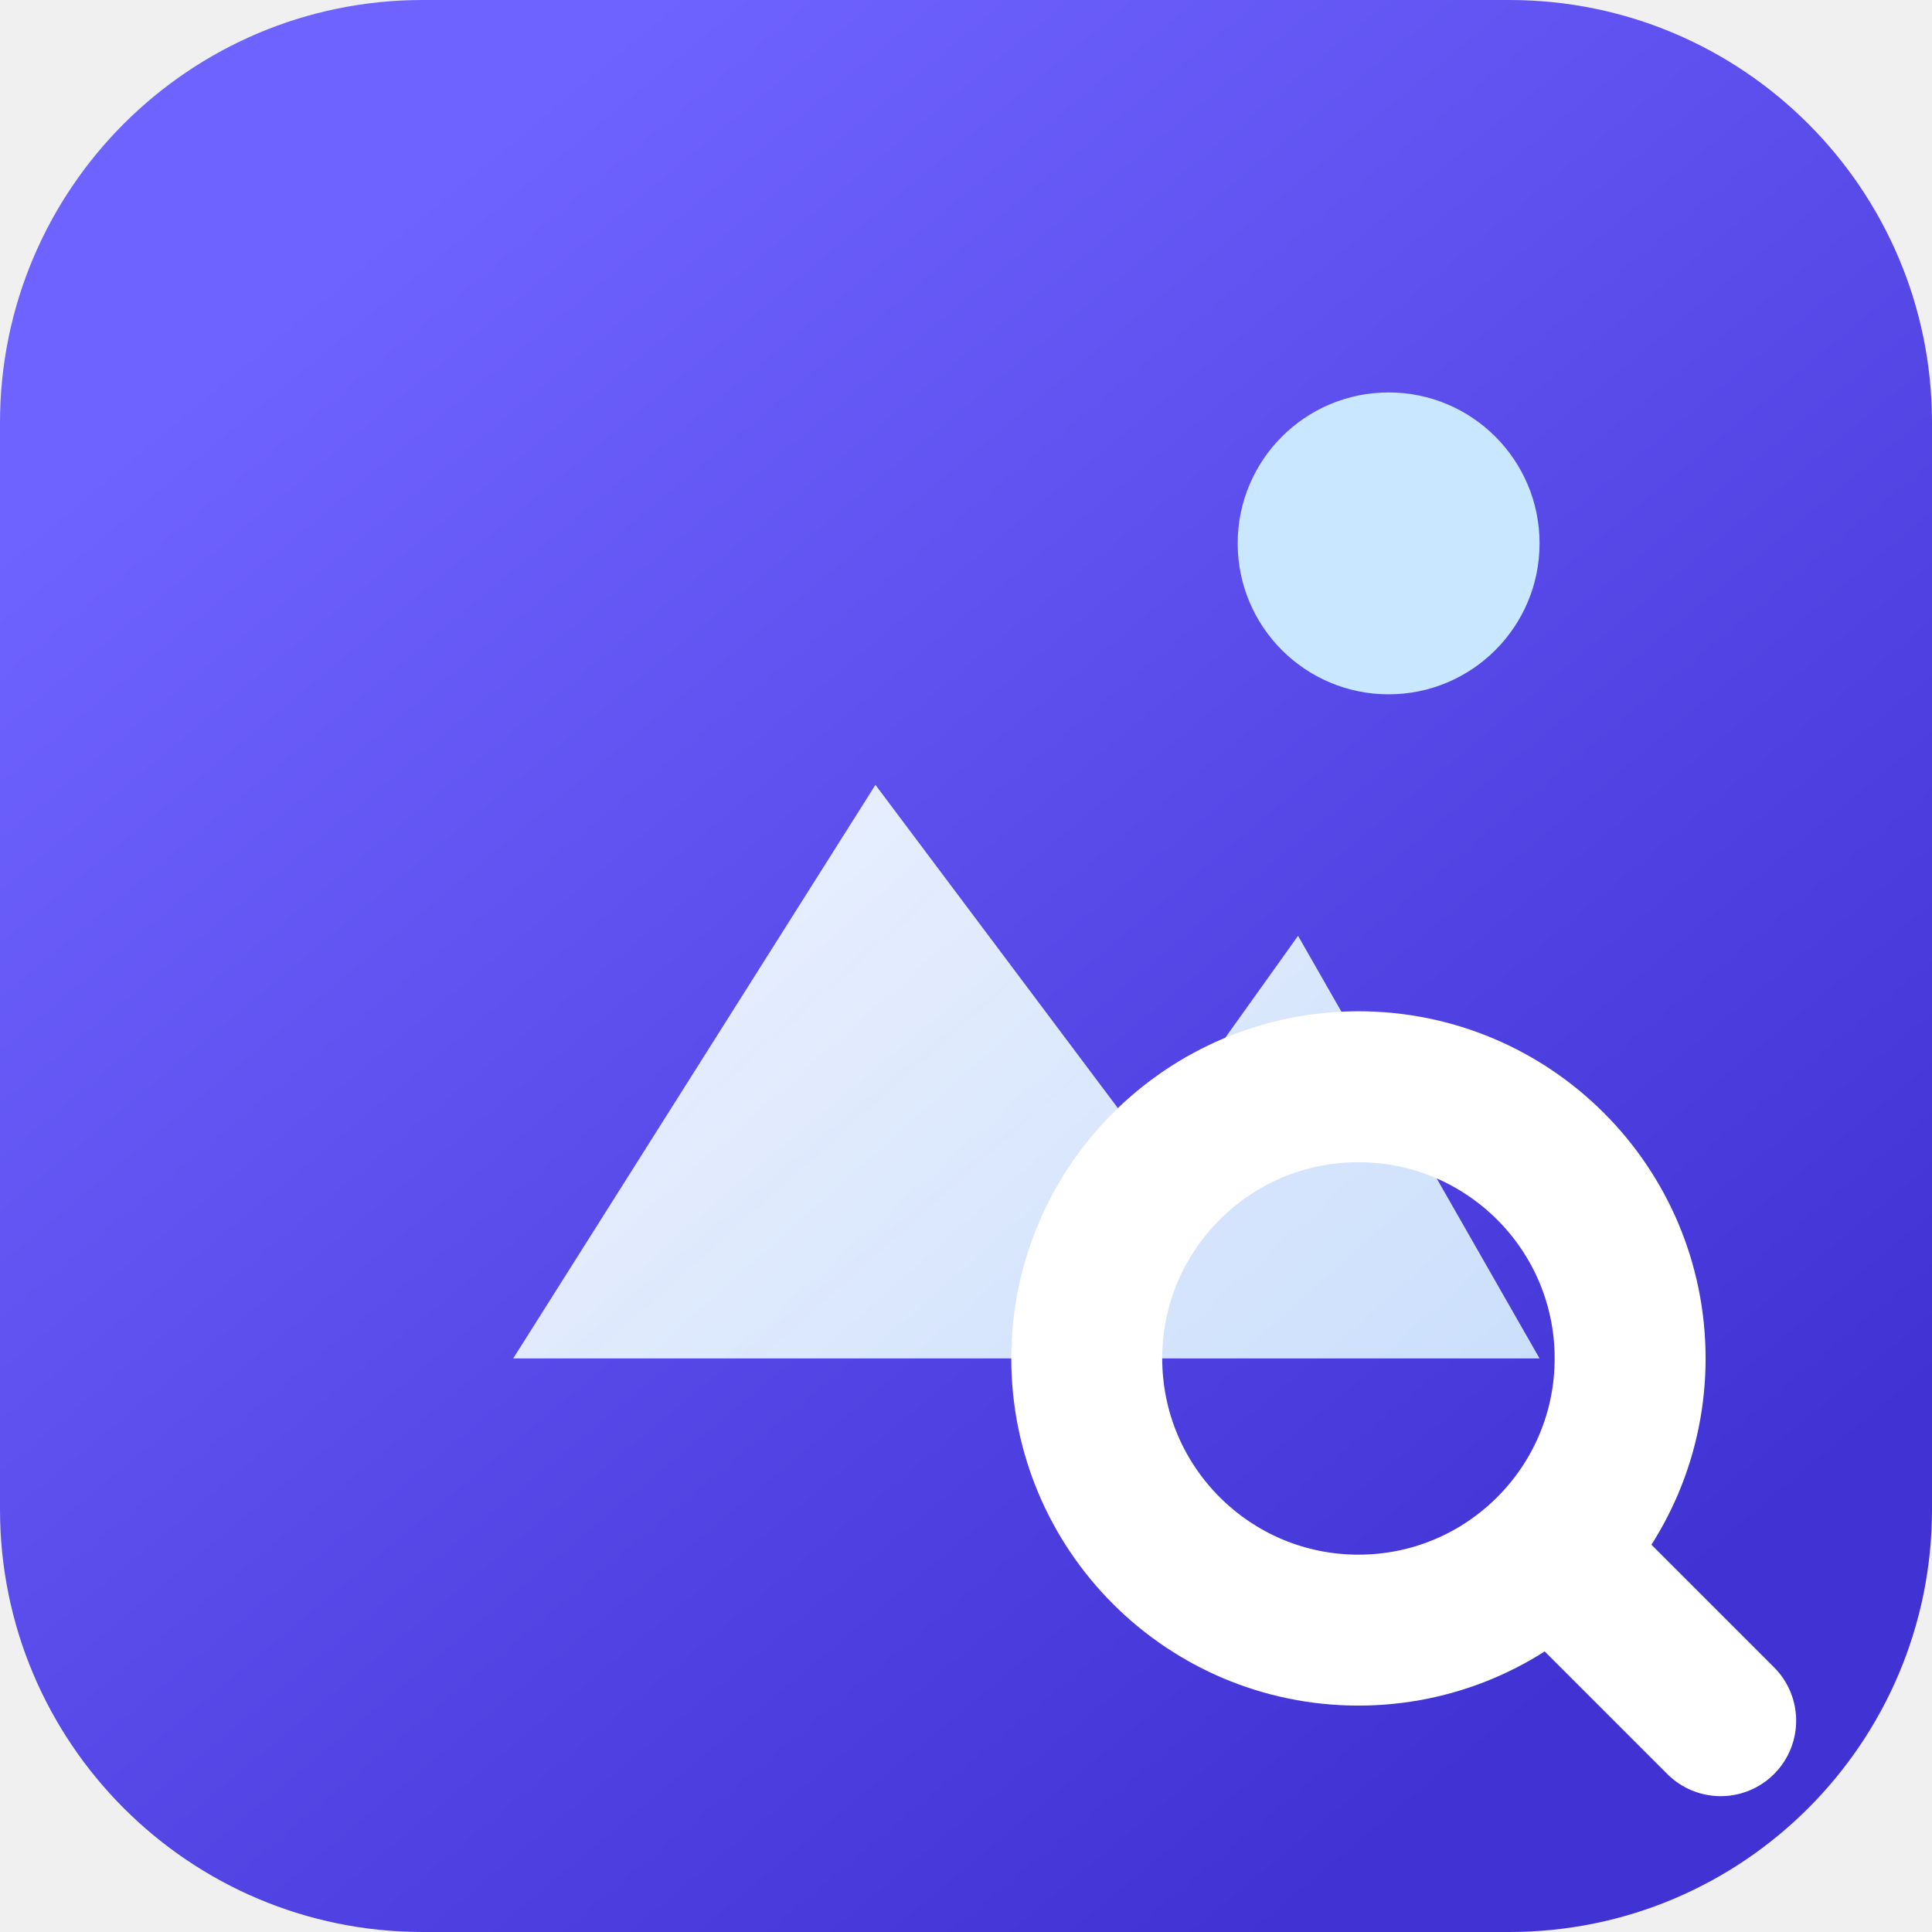
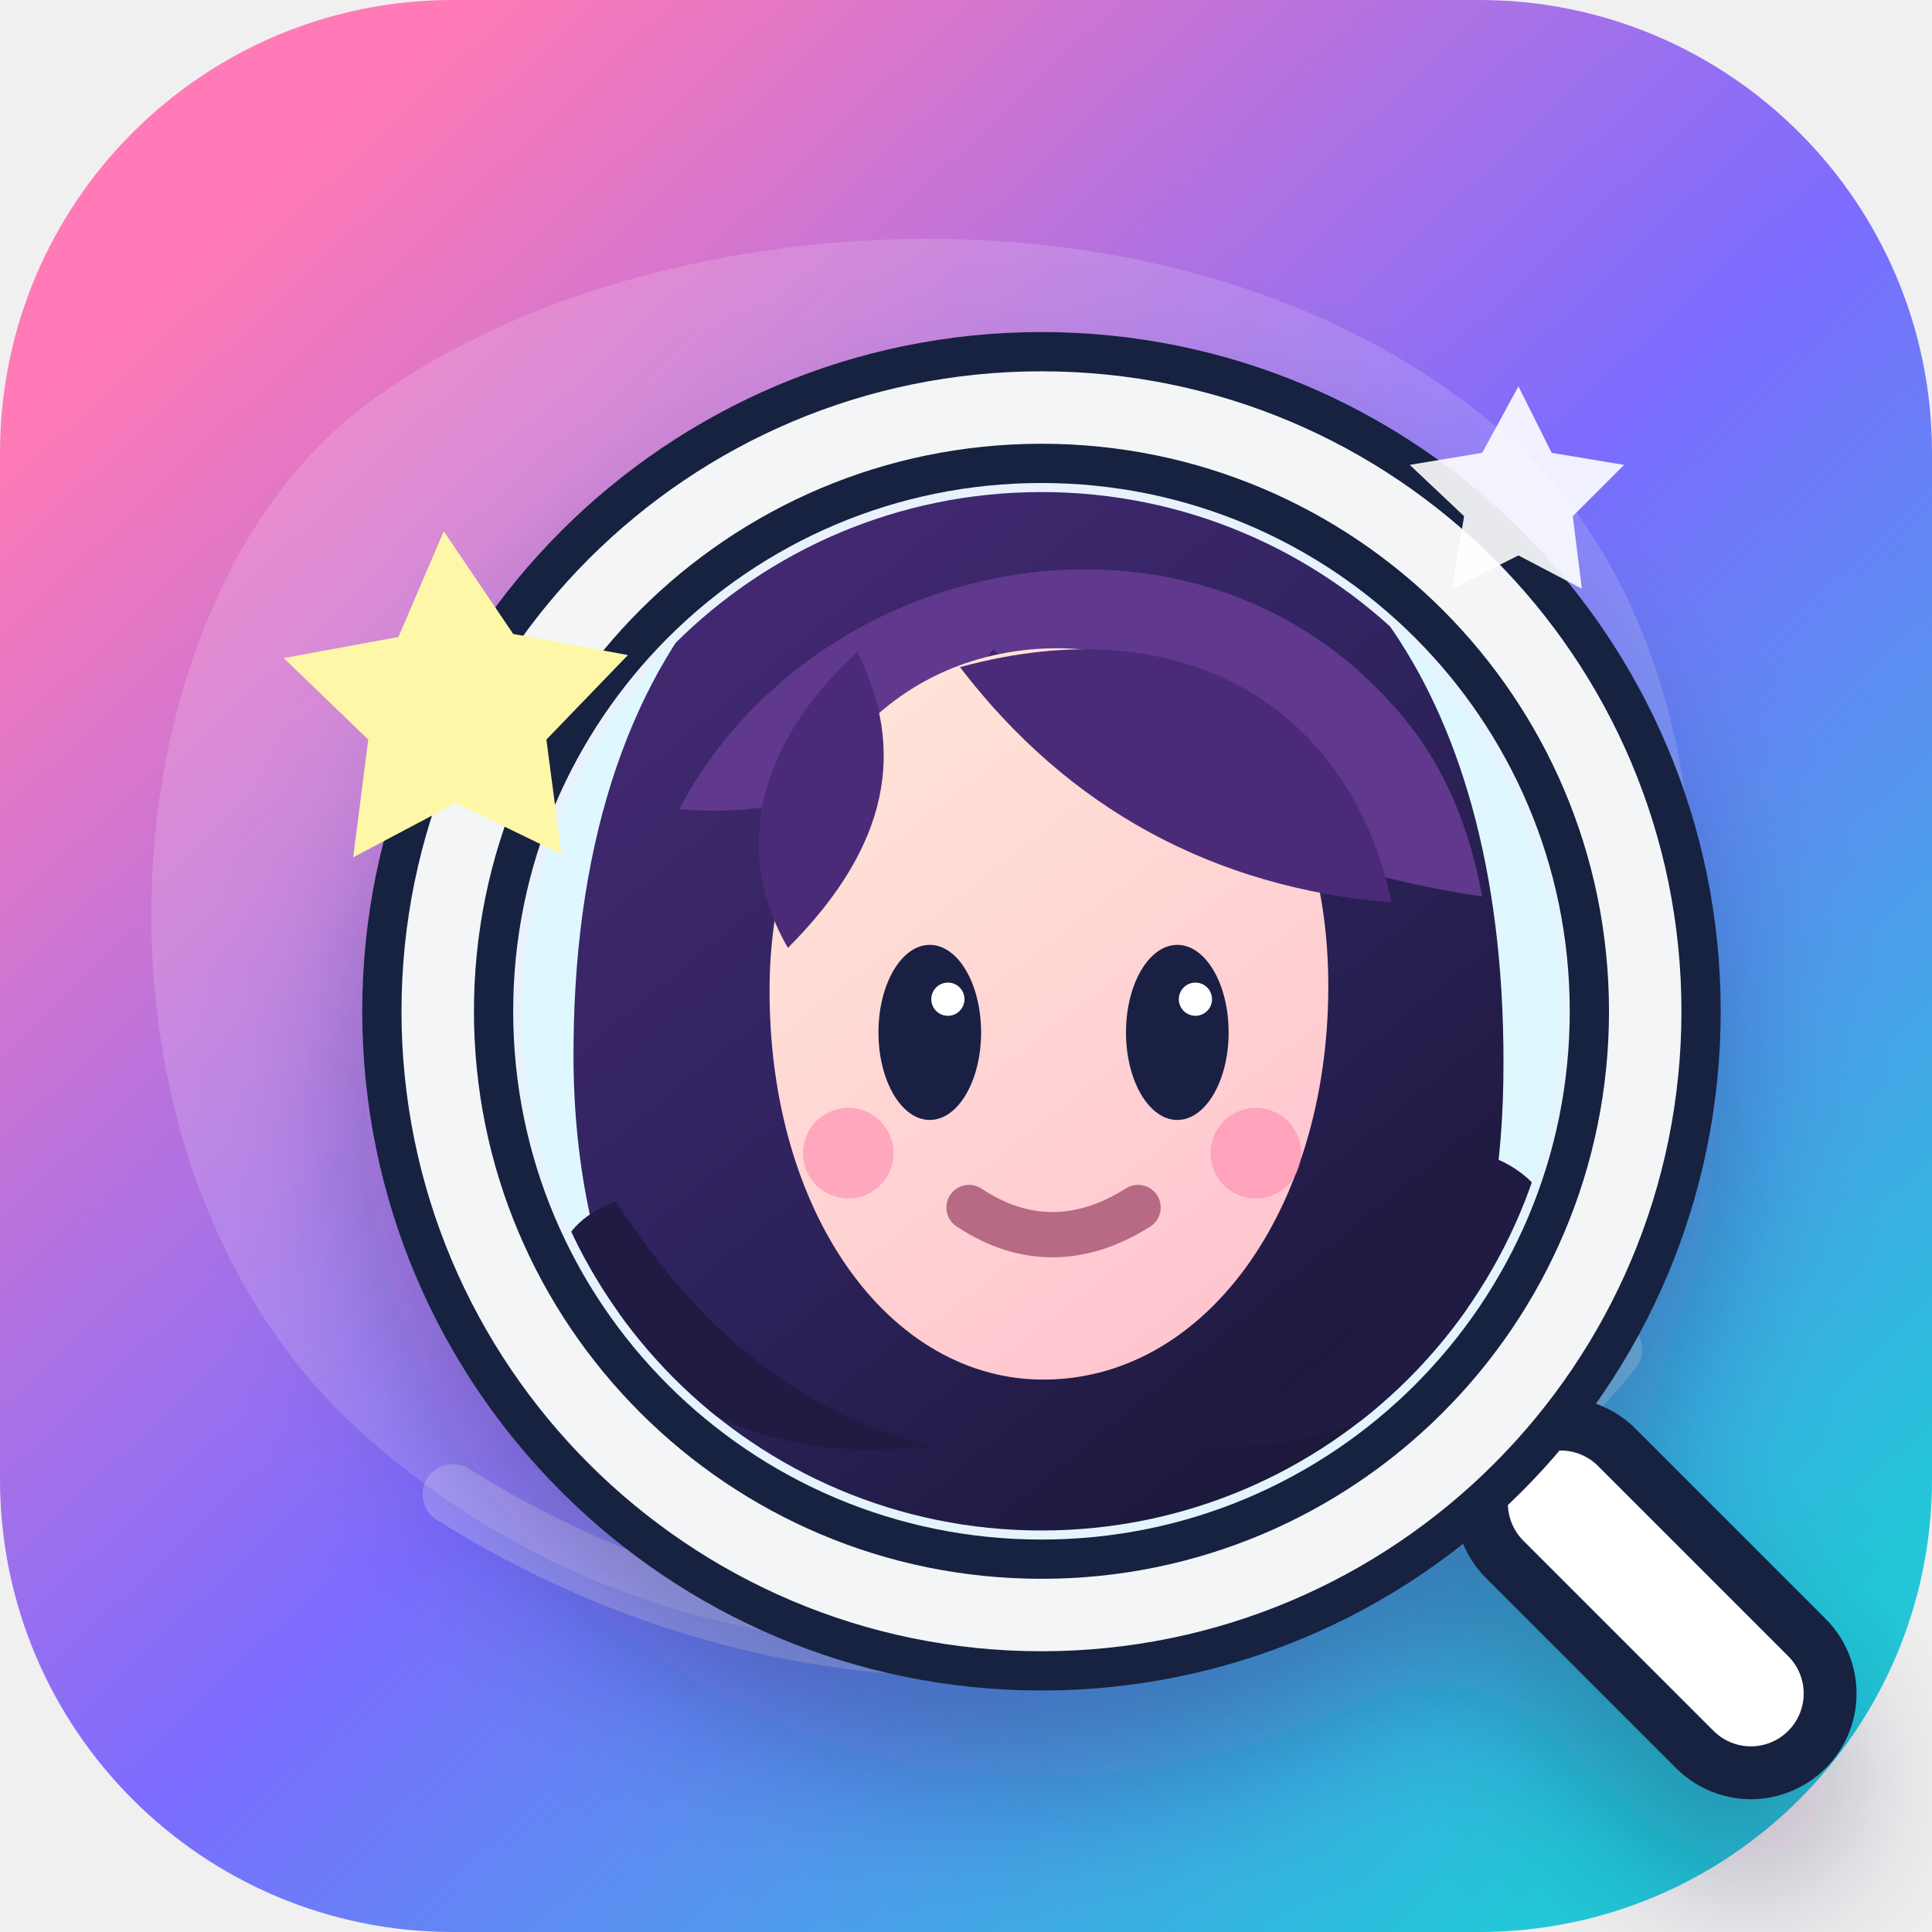
- <svg xmlns="http://www.w3.org/2000/svg" viewBox="0 0 64 64" role="img" aria-label="danbooru-search icon">
+ <svg xmlns="http://www.w3.org/2000/svg" viewBox="0 0 64 64" role="img" aria-label="danbooru-search waifu search icon">
  <defs>
-     <linearGradient id="bg" x1="12" y1="8" x2="52" y2="56" gradientUnits="userSpaceOnUse">
-       <stop offset="0" stop-color="#6f63ff" />
-       <stop offset="1" stop-color="#4132d4" />
+     <linearGradient id="bg" x1="8" y1="7" x2="56" y2="58" gradientUnits="userSpaceOnUse">
+       <stop offset="0" stop-color="#ff7ab6" />
+       <stop offset=".52" stop-color="#7c6cff" />
+       <stop offset="1" stop-color="#23c7d9" />
    </linearGradient>
-     <linearGradient id="shine" x1="16" y1="14" x2="48" y2="50" gradientUnits="userSpaceOnUse">
-       <stop offset="0" stop-color="#ffffff" stop-opacity=".95" />
-       <stop offset="1" stop-color="#d8f0ff" stop-opacity=".9" />
+     <linearGradient id="hair" x1="18" y1="15" x2="45" y2="48" gradientUnits="userSpaceOnUse">
+       <stop offset="0" stop-color="#4b2b78" />
+       <stop offset=".55" stop-color="#2f235f" />
+       <stop offset="1" stop-color="#1b1839" />
    </linearGradient>
+     <linearGradient id="face" x1="24" y1="23" x2="41" y2="45" gradientUnits="userSpaceOnUse">
+       <stop offset="0" stop-color="#ffe8d9" />
+       <stop offset="1" stop-color="#ffc3cf" />
+     </linearGradient>
+     <filter id="softShadow" x="-20%" y="-20%" width="140%" height="140%">
+       <feDropShadow dx="0" dy="3" stdDeviation="2.5" flood-color="#19113d" flood-opacity=".28" />
+     </filter>
  </defs>
-   <rect width="64" height="64" rx="14" fill="url(#bg)" />
-   <path d="M17 45 29 26l9 12 5-7 8 14H17Z" fill="url(#shine)" />
-   <circle cx="46" cy="18" r="5" fill="#c9e7ff" />
-   <circle cx="45" cy="45" r="9" fill="none" stroke="#fff" stroke-width="5" />
-   <path d="m51.5 51.5 5.5 5.5" stroke="#fff" stroke-width="5" stroke-linecap="round" />
+   <rect width="64" height="64" rx="15" fill="url(#bg)" />
+   <path d="M12 13.5c9.2-7 27.8-8.3 38.2 1.2 7.8 7.2 7.8 22.8.2 31.4-9.2 10.3-27.3 11.7-38.7 1.1C2.1 38.2 3.4 20.1 12 13.5Z" fill="#fff" opacity=".16" />
+   <path d="M15 49.5c10.8 6.8 24.4 6.9 34.2-.7 1.5-1.2 3-2.6 4.2-4.1" fill="none" stroke="#fff" stroke-width="2" stroke-linecap="round" opacity=".24" />
+   <g filter="url(#softShadow)">
+     <circle cx="34.5" cy="33.5" r="21" fill="#eefbff" opacity=".92" />
+     <path d="M51.7 49.8 58 56.1" fill="none" stroke="#172141" stroke-width="7" stroke-linecap="round" />
+     <path d="M51.7 49.8 58 56.1" fill="none" stroke="#ffffff" stroke-width="3.5" stroke-linecap="round" />
+     <circle cx="34.5" cy="33.5" r="20" fill="none" stroke="#172141" stroke-width="5" />
+     <circle cx="34.5" cy="33.5" r="20" fill="none" stroke="#ffffff" stroke-width="2.4" opacity=".95" />
+   </g>
+   <clipPath id="lensClip">
+     <circle cx="34.5" cy="33.5" r="17.2" />
+   </clipPath>
+   <g clip-path="url(#lensClip)">
+     <rect x="16" y="15" width="37" height="38" fill="#dff8ff" />
+     <path d="M19 34.6c.1-14 7.8-21.2 18.1-19.6 7 1.1 12.9 7.7 12.7 20.8-.1 7-2.6 12.7-7.2 15.8H26.7C21.9 48.2 18.9 42.2 19 34.6Z" fill="url(#hair)" />
+     <path d="M22.5 26.8c4.6-8.7 17.5-11.1 24.1-2.9 1.3 1.6 2.1 3.6 2.5 5.8-6.7-1-12-3.7-16.2-8.2-2.6 4-6.2 5.7-10.4 5.3Z" fill="#60388d" />
+     <path d="M25.5 32.3c.2-6.1 3.6-10.4 8.8-10.8 5.7-.4 9.6 4 9.7 10.9.1 7.4-3.9 13.2-9.3 13.3-5.3.1-9.4-5.7-9.2-13.4Z" fill="url(#face)" />
+     <path d="M26.1 31.4c-1.8-3.1-1.1-6.7 2.3-9.8 1.6 3.2 1.1 6.4-2.3 9.8Z" fill="#4b2b78" />
+     <path d="M31.8 22.1c3.6 4.7 8.4 7.3 14.3 7.8-1.3-6.2-6.6-9.9-14.3-7.8Z" fill="#4b2b78" />
+     <ellipse cx="30.8" cy="34.2" rx="1.7" ry="2.9" fill="#192044" />
+     <ellipse cx="39" cy="34.2" rx="1.7" ry="2.9" fill="#192044" />
+     <circle cx="31.4" cy="33.1" r=".55" fill="#fff" />
+     <circle cx="39.6" cy="33.1" r=".55" fill="#fff" />
+     <path d="M32.1 40c1.8 1.2 3.7 1.2 5.6 0" fill="none" stroke="#b66a84" stroke-width="1.5" stroke-linecap="round" />
+     <circle cx="28.1" cy="38.2" r="1.5" fill="#ff86ad" opacity=".58" />
+     <circle cx="41.6" cy="38.2" r="1.5" fill="#ff86ad" opacity=".58" />
+     <path d="M20.4 39.8c2.9 4.5 6.4 7.2 10.6 8.1-5.8.7-10.1-1.5-12.4-6.4.1-.7.9-1.4 1.8-1.7Z" fill="#201b42" />
+     <path d="M49 38.2c-2.6 5.2-6 8.5-10.3 9.7 6.4.5 10.7-2.3 12.7-7.7-.3-.9-1.2-1.7-2.4-2Z" fill="#201b42" />
+   </g>
+   <path d="M14.7 17.6 17 21l3.8.7-2.7 2.8.5 3.8-3.5-1.7-3.4 1.8.5-3.9-2.8-2.7 3.8-.7 1.5-3.5Z" fill="#fff7a8" />
+   <path d="M50.3 12.8 51.4 15l2.4.4-1.7 1.7.3 2.4-2.1-1.1-2.2 1.1.4-2.4-1.8-1.7 2.4-.4 1.2-2.2Z" fill="#ffffff" opacity=".9" />
</svg>
